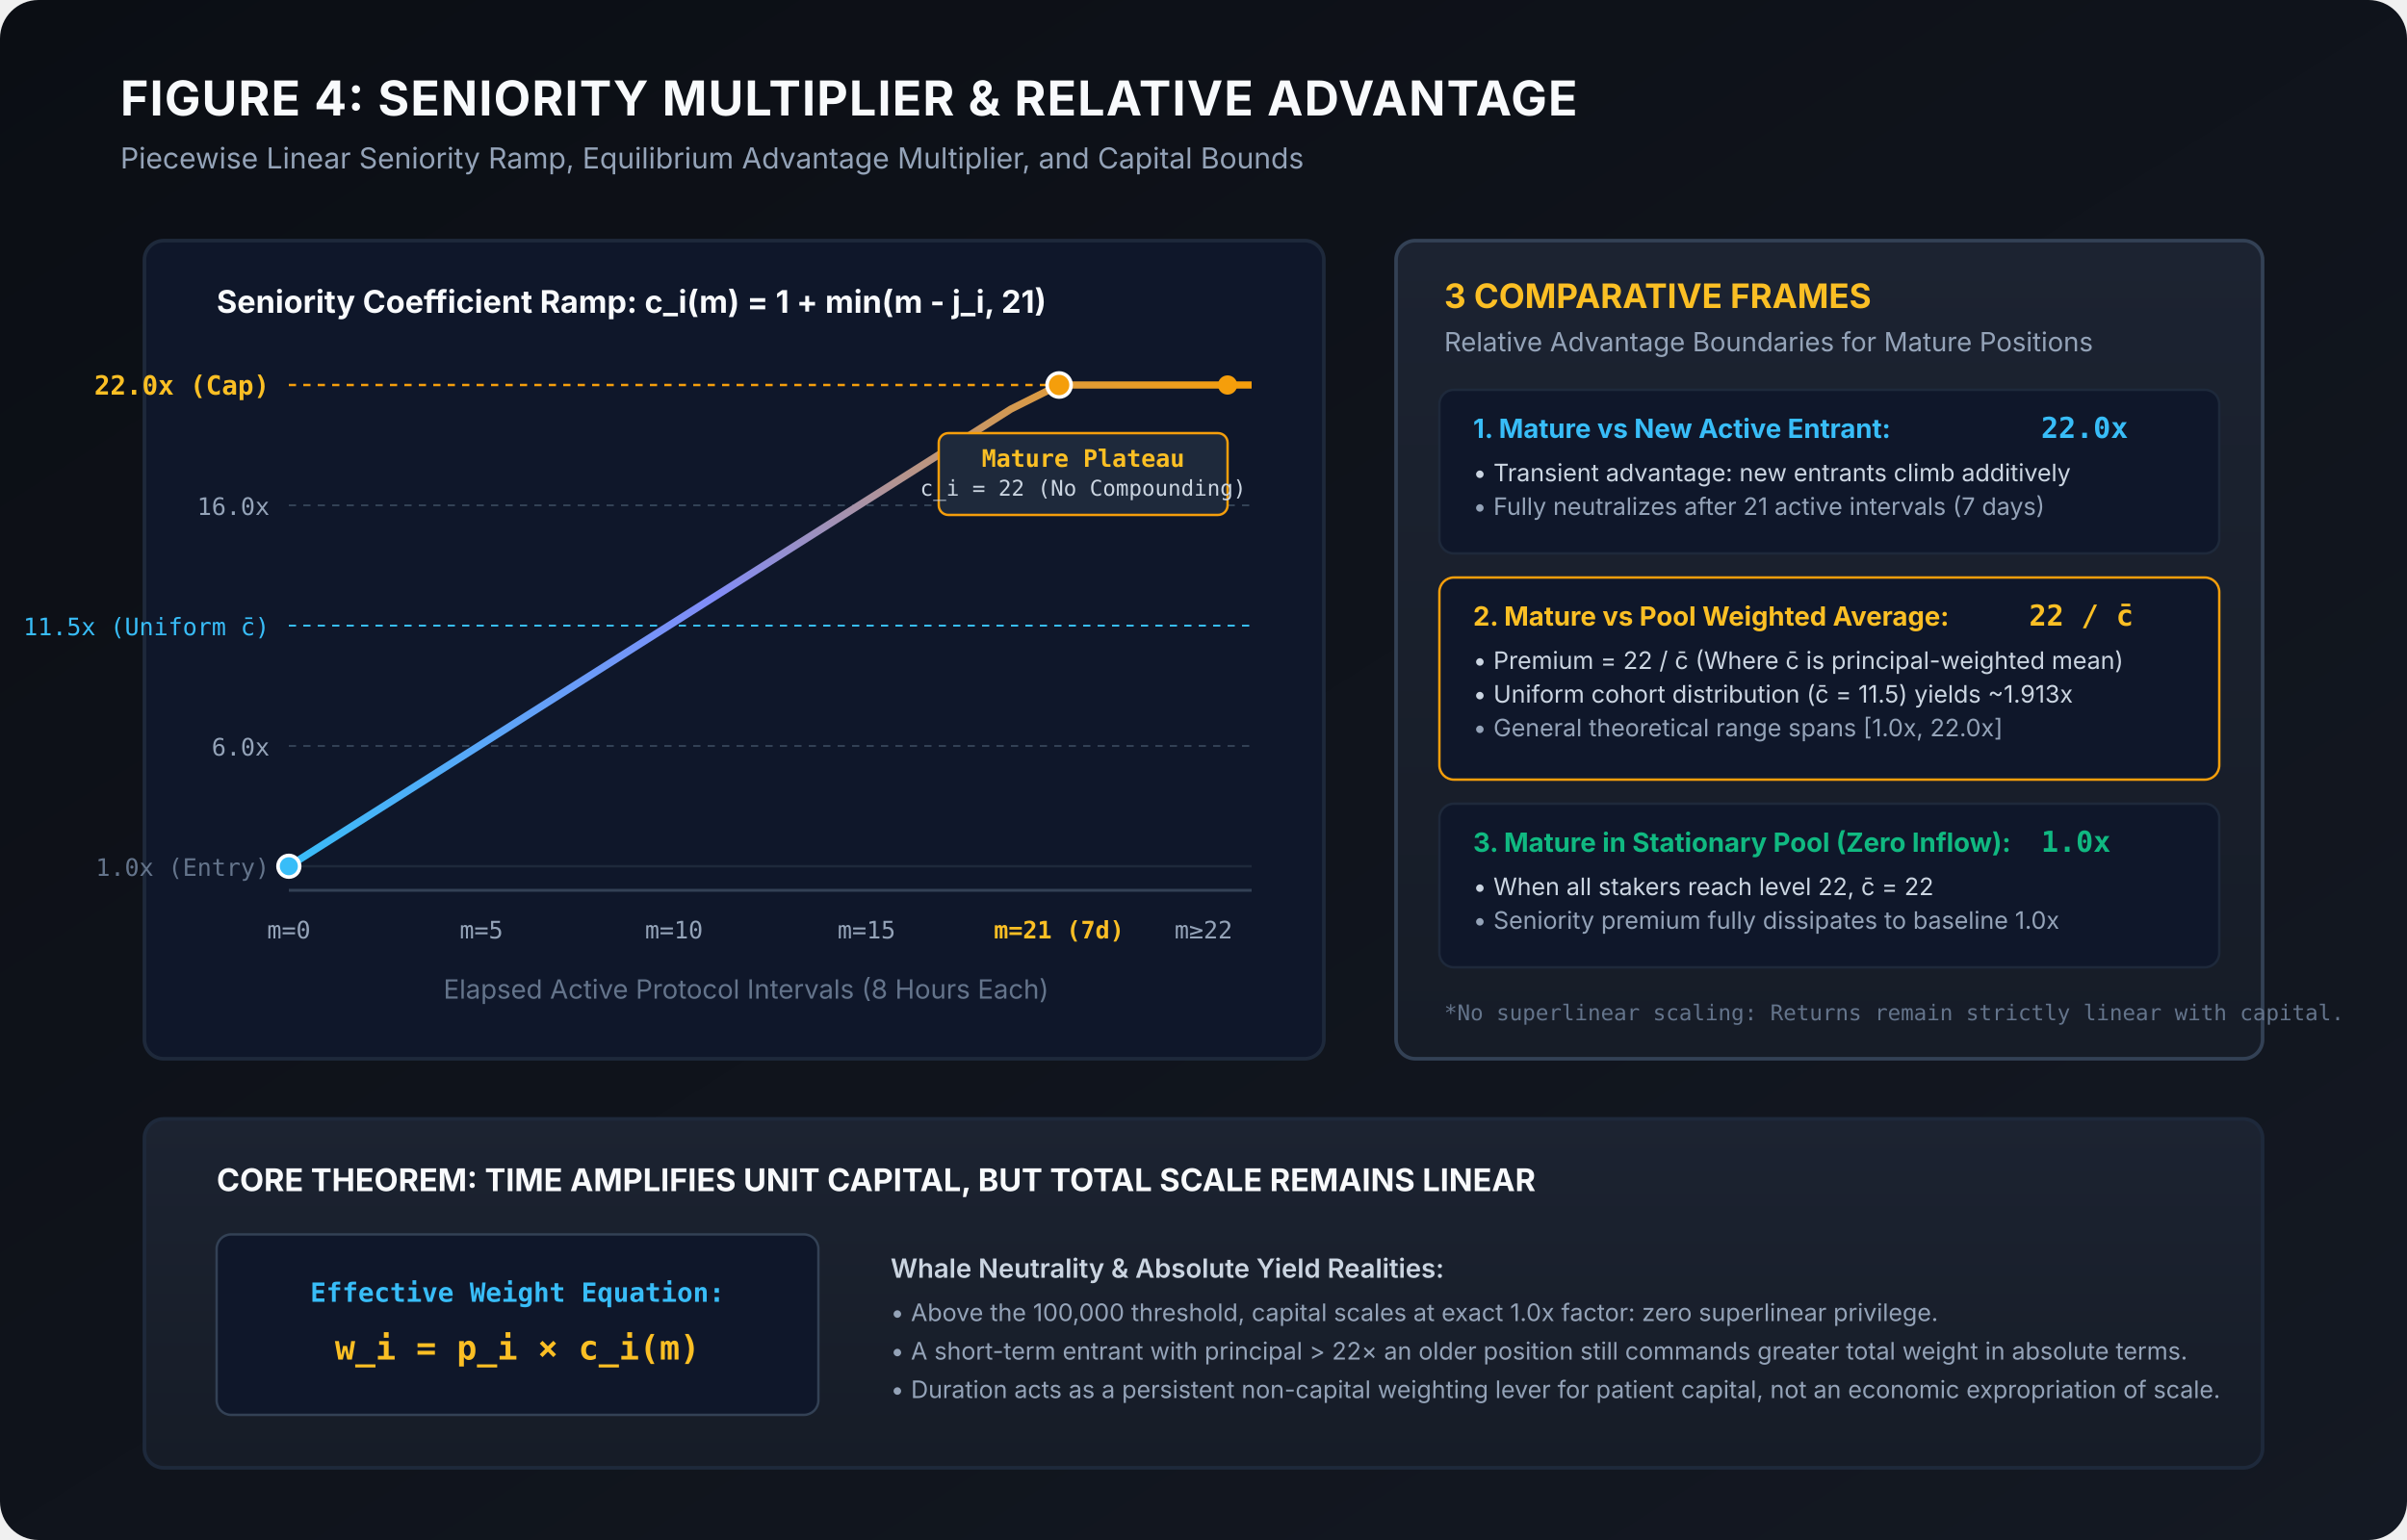
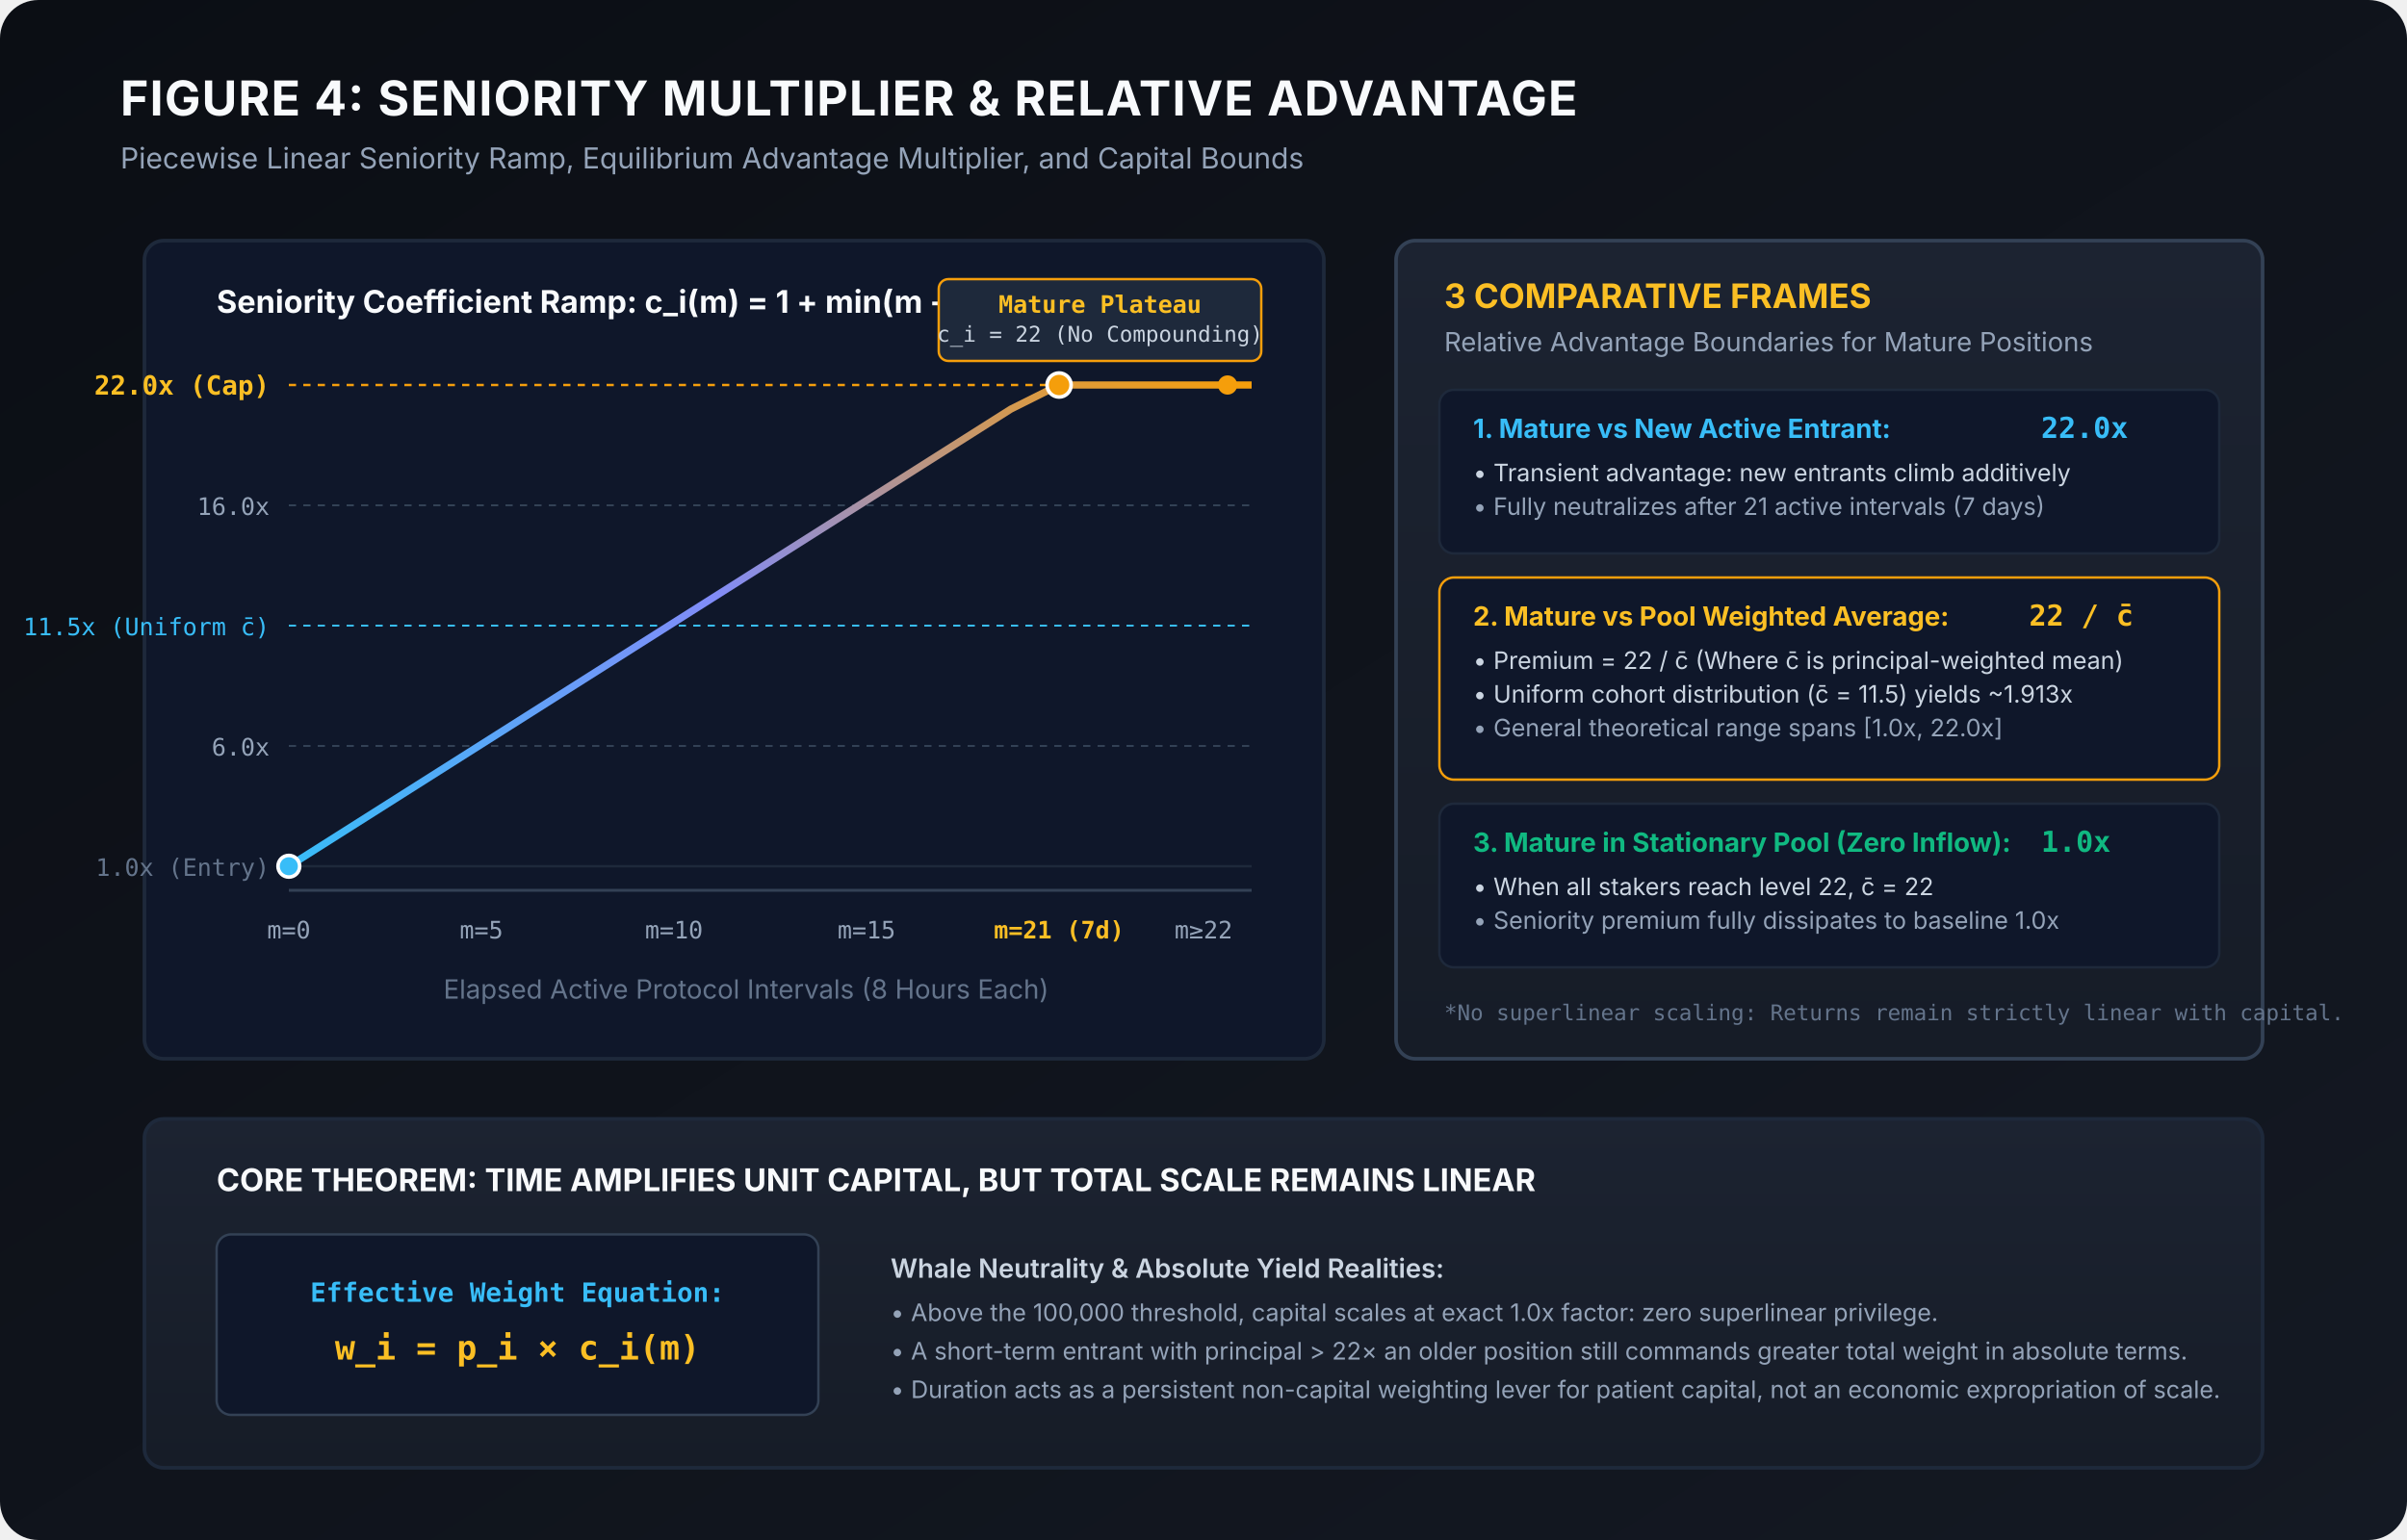
<svg xmlns="http://www.w3.org/2000/svg" viewBox="0 0 1000 640" width="100%" height="100%">
  <defs>
    <linearGradient id="bgGrad4" x1="0%" y1="0%" x2="100%" y2="100%">
      <stop offset="0%" stop-color="#0b0e14" />
      <stop offset="100%" stop-color="#141923" />
    </linearGradient>
    <linearGradient id="cardGrad4" x1="0%" y1="0%" x2="0%" y2="100%">
      <stop offset="0%" stop-color="#1c2331" />
      <stop offset="100%" stop-color="#161c27" />
    </linearGradient>
    <linearGradient id="ladderGrad" x1="0%" y1="100%" x2="100%" y2="0%">
      <stop offset="0%" stop-color="#38bdf8" />
      <stop offset="50%" stop-color="#818cf8" />
      <stop offset="100%" stop-color="#f59e0b" />
    </linearGradient>
  </defs>
  <rect width="1000" height="640" fill="url(#bgGrad4)" rx="16" />
  <text x="50" y="48" fill="#f8fafc" font-family="-apple-system, sans-serif" font-size="20" font-weight="700" letter-spacing="0.5">FIGURE 4: SENIORITY MULTIPLIER &amp; RELATIVE ADVANTAGE</text>
  <text x="50" y="70" fill="#94a3b8" font-family="-apple-system, sans-serif" font-size="12">Piecewise Linear Seniority Ramp, Equilibrium Advantage Multiplier, and Capital Bounds</text>
  <g transform="translate(60, 100)">
    <rect width="490" height="340" fill="#0f172a" rx="8" stroke="#1e293b" stroke-width="1.5" />
    <text x="30" y="30" fill="#f8fafc" font-family="-apple-system, sans-serif" font-size="13" font-weight="700">Seniority Coefficient Ramp: c_i(m) = 1 + min(m - j_i, 21)</text>
    <line x1="60" y1="60" x2="460" y2="60" stroke="#f59e0b" stroke-dasharray="3" stroke-width="1" />
    <text x="52" y="64" fill="#fbbf24" font-family="ui-monospace, monospace" font-size="11" font-weight="700" text-anchor="end">22.0x (Cap)</text>
    <line x1="60" y1="110" x2="460" y2="110" stroke="#334155" stroke-dasharray="3" stroke-width="0.8" />
    <text x="52" y="114" fill="#94a3b8" font-family="ui-monospace, monospace" font-size="10" text-anchor="end">16.0x</text>
    <line x1="60" y1="160" x2="460" y2="160" stroke="#38bdf8" stroke-dasharray="3" stroke-width="0.8" />
    <text x="52" y="164" fill="#38bdf8" font-family="ui-monospace, monospace" font-size="10" text-anchor="end">11.5x (Uniform c̄)</text>
    <line x1="60" y1="210" x2="460" y2="210" stroke="#334155" stroke-dasharray="3" stroke-width="0.8" />
    <text x="52" y="214" fill="#94a3b8" font-family="ui-monospace, monospace" font-size="10" text-anchor="end">6.0x</text>
    <line x1="60" y1="260" x2="460" y2="260" stroke="#1e293b" stroke-width="1" />
    <text x="52" y="264" fill="#64748b" font-family="ui-monospace, monospace" font-size="10" text-anchor="end">1.0x (Entry)</text>
    <line x1="60" y1="270" x2="460" y2="270" stroke="#334155" stroke-width="1.2" />
    <text x="60" y="290" fill="#94a3b8" font-family="ui-monospace, monospace" font-size="10" text-anchor="middle">m=0</text>
    <text x="140" y="290" fill="#94a3b8" font-family="ui-monospace, monospace" font-size="10" text-anchor="middle">m=5</text>
    <text x="220" y="290" fill="#94a3b8" font-family="ui-monospace, monospace" font-size="10" text-anchor="middle">m=10</text>
    <text x="300" y="290" fill="#94a3b8" font-family="ui-monospace, monospace" font-size="10" text-anchor="middle">m=15</text>
    <text x="380" y="290" fill="#fbbf24" font-family="ui-monospace, monospace" font-size="10" font-weight="700" text-anchor="middle">m=21 (7d)</text>
    <text x="440" y="290" fill="#94a3b8" font-family="ui-monospace, monospace" font-size="10" text-anchor="middle">m≥22</text>
    <text x="250" y="315" fill="#64748b" font-family="-apple-system, sans-serif" font-size="11" text-anchor="middle">Elapsed Active Protocol Intervals (8 Hours Each)</text>
    <path d="M 60 260               L 75 250.5 L 75 250.5               L 90 241 L 105 231.5               L 120 222 L 135 212.5               L 150 203 L 165 193.5               L 180 184 L 195 174.5               L 210 165 L 225 155.5               L 240 146 L 255 136.5               L 270 127 L 285 117.5               L 300 108 L 315 98.5               L 330 89 L 345 79.5               L 360 70 L 380 60               L 460 60" fill="none" stroke="url(#ladderGrad)" stroke-width="3" />
    <circle cx="60" cy="260" r="4.5" fill="#38bdf8" stroke="#fff" stroke-width="1.5" />
    <circle cx="380" cy="60" r="5" fill="#f59e0b" stroke="#fff" stroke-width="1.5" />
    <circle cx="450" cy="60" r="4" fill="#f59e0b" />
-     <rect x="330" y="80" width="120" height="34" rx="4" fill="#1e293b" stroke="#f59e0b" stroke-width="1" />
-     <text x="390" y="94" fill="#fbbf24" font-family="ui-monospace, monospace" font-size="10" font-weight="700" text-anchor="middle">Mature Plateau</text>
-     <text x="390" y="106" fill="#cbd5e1" font-family="ui-monospace, monospace" font-size="9" text-anchor="middle">c_i = 22 (No Compounding)</text>
+     <rect x="330" y="16" width="134" height="34" rx="4" fill="#1e293b" stroke="#f59e0b" stroke-width="1" />
+     <text x="397" y="30" fill="#fbbf24" font-family="ui-monospace, monospace" font-size="10" font-weight="700" text-anchor="middle">Mature Plateau</text>
+     <text x="397" y="42" fill="#cbd5e1" font-family="ui-monospace, monospace" font-size="9" text-anchor="middle">c_i = 22 (No Compounding)</text>
  </g>
  <g transform="translate(580, 100)">
    <rect width="360" height="340" rx="8" fill="url(#cardGrad4)" stroke="#334155" stroke-width="1.5" />
    <text x="20" y="28" fill="#fbbf24" font-family="-apple-system, sans-serif" font-size="14" font-weight="700">3 COMPARATIVE FRAMES</text>
    <text x="20" y="46" fill="#94a3b8" font-family="-apple-system, sans-serif" font-size="11">Relative Advantage Boundaries for Mature Positions</text>
    <g transform="translate(18, 62)">
      <rect width="324" height="68" rx="6" fill="#0f172a" stroke="#1e293b" stroke-width="1" />
      <text x="14" y="20" fill="#38bdf8" font-family="-apple-system, sans-serif" font-size="11" font-weight="700">1. Mature vs New Active Entrant:</text>
      <text x="250" y="20" fill="#38bdf8" font-family="ui-monospace, monospace" font-size="12" font-weight="700">22.0x</text>
      <text x="14" y="38" fill="#cbd5e1" font-family="-apple-system, sans-serif" font-size="10">• Transient advantage: new entrants climb additively</text>
      <text x="14" y="52" fill="#94a3b8" font-family="-apple-system, sans-serif" font-size="10">• Fully neutralizes after 21 active intervals (7 days)</text>
    </g>
    <g transform="translate(18, 140)">
      <rect width="324" height="84" rx="6" fill="#0f172a" stroke="#f59e0b" stroke-width="1" />
      <text x="14" y="20" fill="#fbbf24" font-family="-apple-system, sans-serif" font-size="11" font-weight="700">2. Mature vs Pool Weighted Average:</text>
      <text x="245" y="20" fill="#fbbf24" font-family="ui-monospace, monospace" font-size="12" font-weight="700">22 / c̄</text>
      <text x="14" y="38" fill="#cbd5e1" font-family="-apple-system, sans-serif" font-size="10">• Premium = 22 / c̄ (Where c̄ is principal-weighted mean)</text>
      <text x="14" y="52" fill="#cbd5e1" font-family="-apple-system, sans-serif" font-size="10">• Uniform cohort distribution (c̄ = 11.5) yields ~1.913x</text>
      <text x="14" y="66" fill="#94a3b8" font-family="-apple-system, sans-serif" font-size="10">• General theoretical range spans [1.0x, 22.0x]</text>
    </g>
    <g transform="translate(18, 234)">
      <rect width="324" height="68" rx="6" fill="#0f172a" stroke="#1e293b" stroke-width="1" />
      <text x="14" y="20" fill="#10b981" font-family="-apple-system, sans-serif" font-size="11" font-weight="700">3. Mature in Stationary Pool (Zero Inflow):</text>
      <text x="250" y="20" fill="#10b981" font-family="ui-monospace, monospace" font-size="12" font-weight="700">1.0x</text>
      <text x="14" y="38" fill="#cbd5e1" font-family="-apple-system, sans-serif" font-size="10">• When all stakers reach level 22, c̄ = 22</text>
      <text x="14" y="52" fill="#94a3b8" font-family="-apple-system, sans-serif" font-size="10">• Seniority premium fully dissipates to baseline 1.0x</text>
    </g>
    <text x="20" y="324" fill="#64748b" font-family="ui-monospace, monospace" font-size="9">*No superlinear scaling: Returns remain strictly linear with capital.</text>
  </g>
  <g transform="translate(60, 465)">
    <rect width="880" height="145" rx="8" fill="url(#cardGrad4)" stroke="#1e293b" stroke-width="1.5" />
    <text x="30" y="30" fill="#f8fafc" font-family="-apple-system, sans-serif" font-size="13" font-weight="700">CORE THEOREM: TIME AMPLIFIES UNIT CAPITAL, BUT TOTAL SCALE REMAINS LINEAR</text>
    <g transform="translate(30, 48)">
      <rect width="250" height="75" rx="6" fill="#0f172a" stroke="#334155" stroke-width="1" />
      <text x="125" y="28" fill="#38bdf8" font-family="ui-monospace, monospace" font-size="11" font-weight="700" text-anchor="middle">Effective Weight Equation:</text>
      <text x="125" y="52" fill="#fbbf24" font-family="ui-monospace, monospace" font-size="14" font-weight="700" text-anchor="middle">w_i = p_i × c_i(m)</text>
    </g>
    <g transform="translate(300, 48)">
      <text x="10" y="18" fill="#cbd5e1" font-family="-apple-system, sans-serif" font-size="11" font-weight="600">Whale Neutrality &amp; Absolute Yield Realities:</text>
      <text x="10" y="36" fill="#94a3b8" font-family="-apple-system, sans-serif" font-size="10">• Above the 100,000 threshold, capital scales at exact 1.0x factor: zero superlinear privilege.</text>
      <text x="10" y="52" fill="#94a3b8" font-family="-apple-system, sans-serif" font-size="10">• A short-term entrant with principal &gt; 22× an older position still commands greater total weight in absolute terms.</text>
      <text x="10" y="68" fill="#94a3b8" font-family="-apple-system, sans-serif" font-size="10">• Duration acts as a persistent non-capital weighting lever for patient capital, not an economic expropriation of scale.</text>
    </g>
  </g>
</svg>
